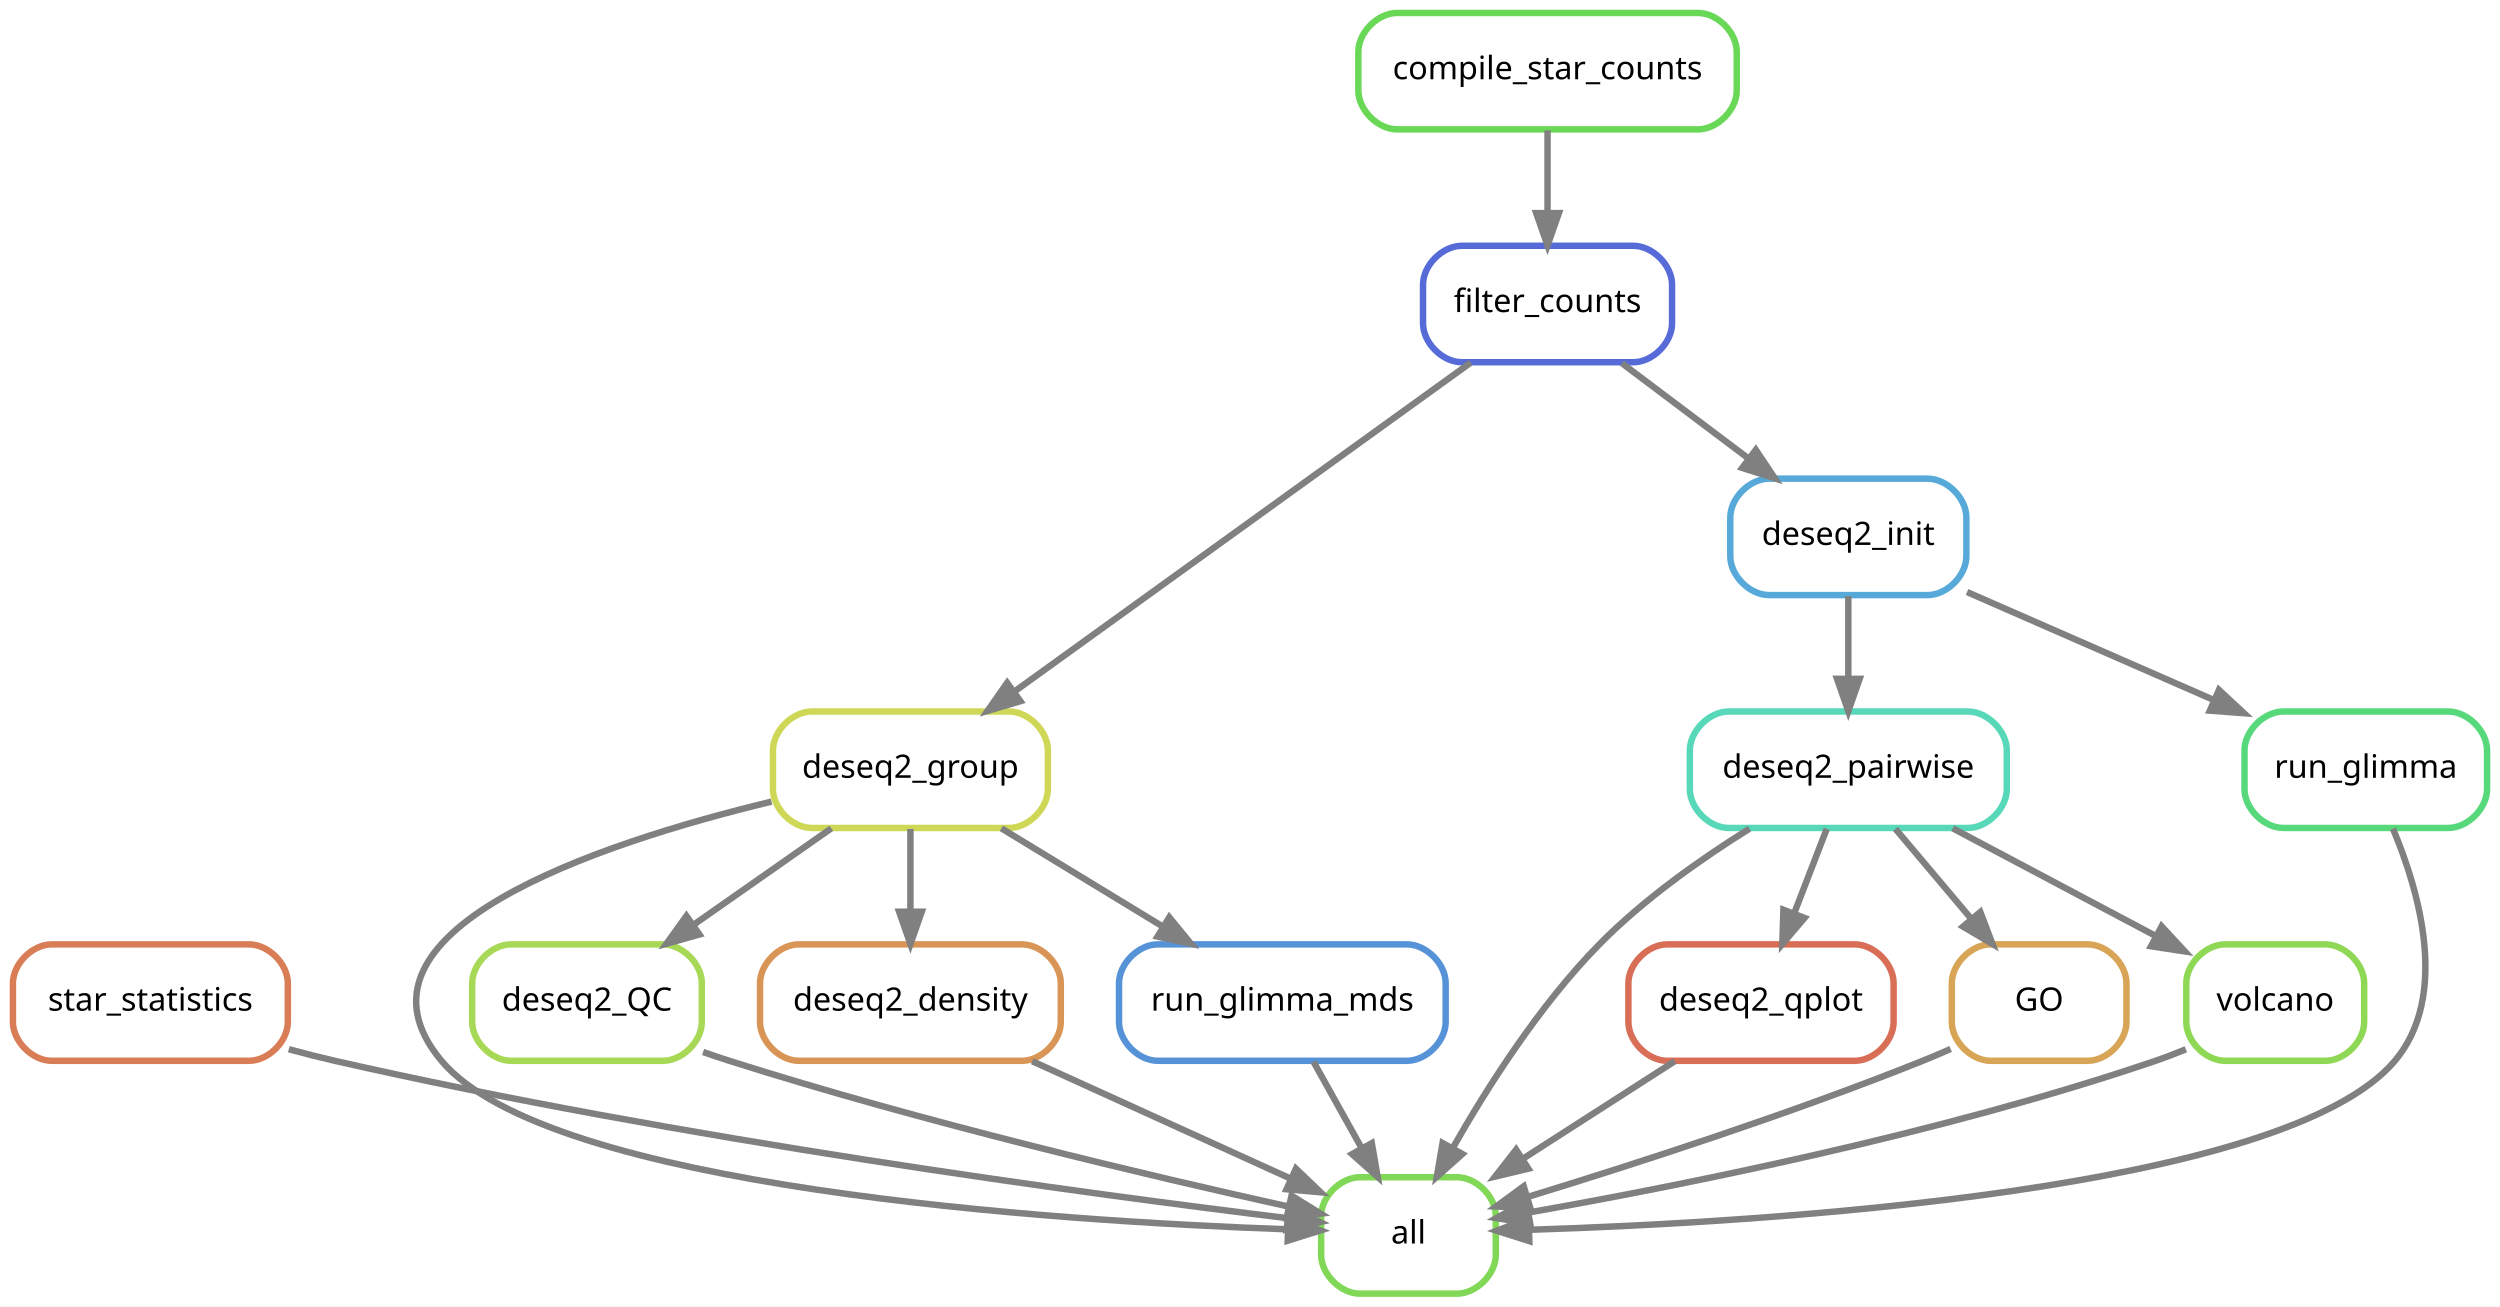
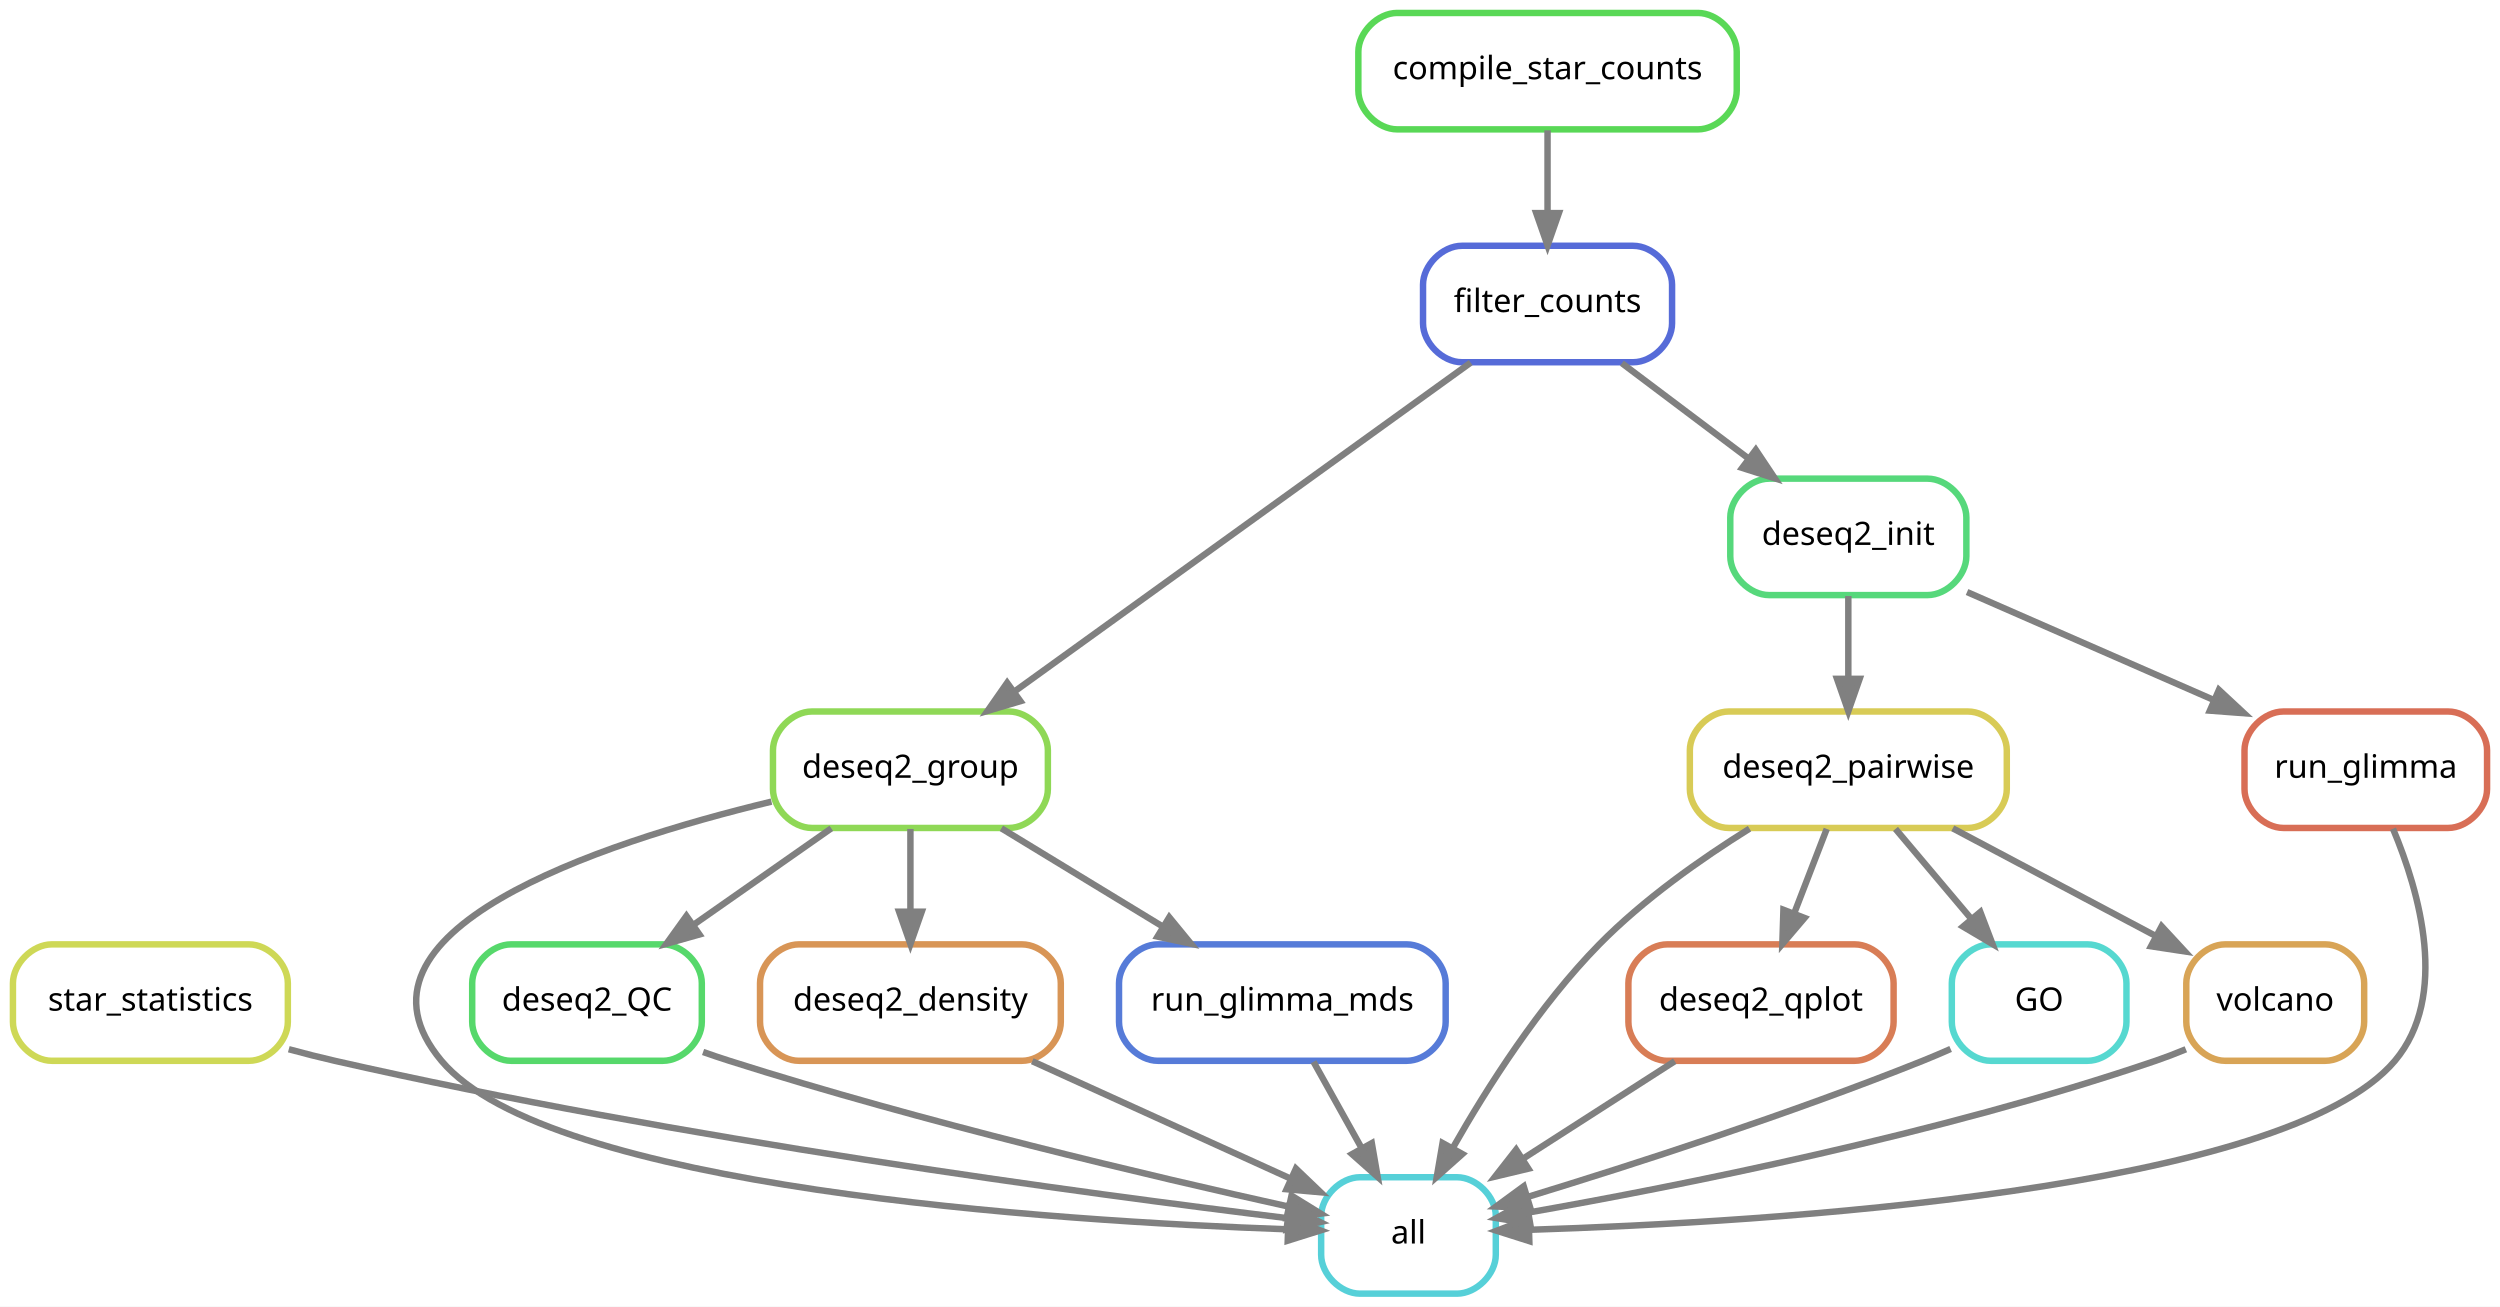
<svg xmlns="http://www.w3.org/2000/svg" width="773pt" height="404pt" viewBox="0.00 0.00 773.00 404.00">
  <g id="graph0" class="graph" transform="scale(1 1) rotate(0) translate(4 400)">
    <polygon fill="white" stroke="none" points="-4,4 -4,-400 769,-400 769,4 -4,4" />
    <g id="node1" class="node">
-       <path fill="none" stroke="#80d856" stroke-width="2" d="M446.5,-36C446.5,-36 416.5,-36 416.5,-36 410.5,-36 404.5,-30 404.5,-24 404.5,-24 404.5,-12 404.5,-12 404.5,-6 410.5,-0 416.5,-0 416.5,-0 446.5,-0 446.5,-0 452.5,-0 458.5,-6 458.5,-12 458.5,-12 458.5,-24 458.5,-24 458.5,-30 452.5,-36 446.5,-36" />
+       <path fill="none" stroke="#56d0d8" stroke-width="2" d="M446.5,-36C446.5,-36 416.5,-36 416.5,-36 410.5,-36 404.5,-30 404.5,-24 404.5,-24 404.5,-12 404.5,-12 404.5,-6 410.5,-0 416.5,-0 416.5,-0 446.5,-0 446.5,-0 452.5,-0 458.5,-6 458.5,-12 458.5,-12 458.5,-24 458.5,-24 458.5,-30 452.5,-36 446.5,-36" />
      <text text-anchor="middle" x="431.5" y="-15.5" font-family="sans" font-size="10.00">all</text>
    </g>
    <g id="node2" class="node">
-       <path fill="none" stroke="#d87d56" stroke-width="2" d="M73,-108C73,-108 12,-108 12,-108 6,-108 0,-102 0,-96 0,-96 0,-84 0,-84 0,-78 6,-72 12,-72 12,-72 73,-72 73,-72 79,-72 85,-78 85,-84 85,-84 85,-96 85,-96 85,-102 79,-108 73,-108" />
+       <path fill="none" stroke="#ced856" stroke-width="2" d="M73,-108C73,-108 12,-108 12,-108 6,-108 0,-102 0,-96 0,-96 0,-84 0,-84 0,-78 6,-72 12,-72 12,-72 73,-72 73,-72 79,-72 85,-78 85,-84 85,-84 85,-96 85,-96 85,-102 79,-108 73,-108" />
      <text text-anchor="middle" x="42.5" y="-87.5" font-family="sans" font-size="10.00">star_statistics</text>
    </g>
-     <g id="edge4" class="edge">
+     <g id="edge8" class="edge">
      <path fill="none" stroke="grey" stroke-width="2" d="M85.29,-75.58C90.061,-74.281 94.868,-73.055 99.5,-72 205.212,-47.908 332.311,-30.874 394.104,-23.34" />
      <polygon fill="grey" stroke="grey" stroke-width="2" points="394.646,-26.8 404.156,-22.128 393.809,-19.85 394.646,-26.8" />
    </g>
    <g id="node3" class="node">
-       <path fill="none" stroke="#56d8b9" stroke-width="2" d="M604.5,-180C604.5,-180 530.5,-180 530.5,-180 524.5,-180 518.5,-174 518.5,-168 518.5,-168 518.5,-156 518.5,-156 518.5,-150 524.5,-144 530.5,-144 530.5,-144 604.5,-144 604.5,-144 610.5,-144 616.5,-150 616.5,-156 616.5,-156 616.5,-168 616.5,-168 616.5,-174 610.5,-180 604.5,-180" />
+       <path fill="none" stroke="#d8cb56" stroke-width="2" d="M604.5,-180C604.5,-180 530.5,-180 530.5,-180 524.5,-180 518.5,-174 518.5,-168 518.5,-168 518.5,-156 518.5,-156 518.5,-150 524.5,-144 530.5,-144 530.5,-144 604.5,-144 604.5,-144 610.5,-144 616.5,-150 616.5,-156 616.5,-156 616.5,-168 616.5,-168 616.5,-174 610.5,-180 604.5,-180" />
      <text text-anchor="middle" x="567.5" y="-159.5" font-family="sans" font-size="10.00">deseq2_pairwise</text>
    </g>
-     <g id="edge1" class="edge">
+     <g id="edge6" class="edge">
      <path fill="none" stroke="grey" stroke-width="2" d="M536.952,-143.779C521.922,-134.404 504.15,-121.89 490.5,-108 472.048,-89.223 455.912,-63.892 445.201,-45.055" />
      <polygon fill="grey" stroke="grey" stroke-width="2" points="448.161,-43.176 440.251,-36.127 442.039,-46.57 448.161,-43.176" />
    </g>
    <g id="node7" class="node">
-       <path fill="none" stroke="#d86e56" stroke-width="2" d="M569.5,-108C569.5,-108 511.5,-108 511.5,-108 505.5,-108 499.5,-102 499.5,-96 499.5,-96 499.5,-84 499.5,-84 499.5,-78 505.5,-72 511.5,-72 511.5,-72 569.5,-72 569.5,-72 575.5,-72 581.5,-78 581.5,-84 581.5,-84 581.5,-96 581.5,-96 581.5,-102 575.5,-108 569.5,-108" />
+       <path fill="none" stroke="#d87d56" stroke-width="2" d="M569.5,-108C569.5,-108 511.5,-108 511.5,-108 505.5,-108 499.5,-102 499.5,-96 499.5,-96 499.5,-84 499.5,-84 499.5,-78 505.5,-72 511.5,-72 511.5,-72 569.5,-72 569.5,-72 575.5,-72 581.5,-78 581.5,-84 581.5,-84 581.5,-96 581.5,-96 581.5,-102 575.5,-108 569.5,-108" />
      <text text-anchor="middle" x="540.5" y="-87.5" font-family="sans" font-size="10.00">deseq2_qplot</text>
    </g>
    <g id="edge15" class="edge">
      <path fill="none" stroke="grey" stroke-width="2" d="M560.826,-143.697C557.785,-135.813 554.117,-126.304 550.739,-117.546" />
      <polygon fill="grey" stroke="grey" stroke-width="2" points="553.962,-116.175 547.097,-108.104 547.431,-118.694 553.962,-116.175" />
    </g>
    <g id="node8" class="node">
-       <path fill="none" stroke="#d8a456" stroke-width="2" d="M641.5,-108C641.5,-108 611.5,-108 611.5,-108 605.5,-108 599.5,-102 599.5,-96 599.5,-96 599.5,-84 599.5,-84 599.5,-78 605.5,-72 611.5,-72 611.5,-72 641.5,-72 641.5,-72 647.5,-72 653.5,-78 653.5,-84 653.5,-84 653.5,-96 653.5,-96 653.5,-102 647.5,-108 641.5,-108" />
+       <path fill="none" stroke="#56d8d0" stroke-width="2" d="M641.5,-108C641.5,-108 611.5,-108 611.5,-108 605.5,-108 599.5,-102 599.5,-96 599.5,-96 599.5,-84 599.5,-84 599.5,-78 605.5,-72 611.5,-72 611.5,-72 641.5,-72 641.5,-72 647.5,-72 653.5,-78 653.5,-84 653.5,-84 653.5,-96 653.5,-96 653.5,-102 647.5,-108 641.5,-108" />
      <text text-anchor="middle" x="626.5" y="-87.5" font-family="sans" font-size="10.00">GO</text>
    </g>
    <g id="edge16" class="edge">
      <path fill="none" stroke="grey" stroke-width="2" d="M582.084,-143.697C589.158,-135.305 597.783,-125.07 605.545,-115.861" />
      <polygon fill="grey" stroke="grey" stroke-width="2" points="608.315,-118.006 612.083,-108.104 602.963,-113.495 608.315,-118.006" />
    </g>
    <g id="node9" class="node">
-       <path fill="none" stroke="#8fd856" stroke-width="2" d="M715,-108C715,-108 684,-108 684,-108 678,-108 672,-102 672,-96 672,-96 672,-84 672,-84 672,-78 678,-72 684,-72 684,-72 715,-72 715,-72 721,-72 727,-78 727,-84 727,-84 727,-96 727,-96 727,-102 721,-108 715,-108" />
+       <path fill="none" stroke="#d8a456" stroke-width="2" d="M715,-108C715,-108 684,-108 684,-108 678,-108 672,-102 672,-96 672,-96 672,-84 672,-84 672,-78 678,-72 684,-72 684,-72 715,-72 715,-72 721,-72 727,-78 727,-84 727,-84 727,-96 727,-96 727,-102 721,-108 715,-108" />
      <text text-anchor="middle" x="699.5" y="-87.5" font-family="sans" font-size="10.00">volcano</text>
    </g>
    <g id="edge17" class="edge">
      <path fill="none" stroke="grey" stroke-width="2" d="M599.791,-143.876C618.767,-133.813 642.826,-121.055 662.556,-110.592" />
      <polygon fill="grey" stroke="grey" stroke-width="2" points="664.372,-113.59 671.567,-105.813 661.092,-107.406 664.372,-113.59" />
    </g>
    <g id="node4" class="node">
-       <path fill="none" stroke="#ced856" stroke-width="2" d="M308,-180C308,-180 247,-180 247,-180 241,-180 235,-174 235,-168 235,-168 235,-156 235,-156 235,-150 241,-144 247,-144 247,-144 308,-144 308,-144 314,-144 320,-150 320,-156 320,-156 320,-168 320,-168 320,-174 314,-180 308,-180" />
+       <path fill="none" stroke="#8fd856" stroke-width="2" d="M308,-180C308,-180 247,-180 247,-180 241,-180 235,-174 235,-168 235,-168 235,-156 235,-156 235,-150 241,-144 247,-144 247,-144 308,-144 308,-144 314,-144 320,-150 320,-156 320,-156 320,-168 320,-168 320,-174 314,-180 308,-180" />
      <text text-anchor="middle" x="277.5" y="-159.5" font-family="sans" font-size="10.00">deseq2_group</text>
    </g>
-     <g id="edge3" class="edge">
+     <g id="edge2" class="edge">
      <path fill="none" stroke="grey" stroke-width="2" d="M234.544,-152.14C180.623,-139.119 99.007,-111.952 132.5,-72 165.508,-32.627 321.584,-22.486 394.189,-19.887" />
      <polygon fill="grey" stroke="grey" stroke-width="2" points="394.392,-23.383 404.271,-19.556 394.162,-16.387 394.392,-23.383" />
    </g>
    <g id="node5" class="node">
-       <path fill="none" stroke="#a7d856" stroke-width="2" d="M201,-108C201,-108 154,-108 154,-108 148,-108 142,-102 142,-96 142,-96 142,-84 142,-84 142,-78 148,-72 154,-72 154,-72 201,-72 201,-72 207,-72 213,-78 213,-84 213,-84 213,-96 213,-96 213,-102 207,-108 201,-108" />
+       <path fill="none" stroke="#56d86b" stroke-width="2" d="M201,-108C201,-108 154,-108 154,-108 148,-108 142,-102 142,-96 142,-96 142,-84 142,-84 142,-78 148,-72 154,-72 154,-72 201,-72 201,-72 207,-72 213,-78 213,-84 213,-84 213,-96 213,-96 213,-102 207,-108 201,-108" />
      <text text-anchor="middle" x="177.5" y="-87.5" font-family="sans" font-size="10.00">deseq2_QC</text>
    </g>
    <g id="edge13" class="edge">
      <path fill="none" stroke="grey" stroke-width="2" d="M253.037,-143.876C240.204,-134.893 224.304,-123.763 210.406,-114.034" />
      <polygon fill="grey" stroke="grey" stroke-width="2" points="212.256,-111.057 202.057,-108.19 208.242,-116.792 212.256,-111.057" />
    </g>
    <g id="node6" class="node">
      <path fill="none" stroke="#d89556" stroke-width="2" d="M312,-108C312,-108 243,-108 243,-108 237,-108 231,-102 231,-96 231,-96 231,-84 231,-84 231,-78 237,-72 243,-72 243,-72 312,-72 312,-72 318,-72 324,-78 324,-84 324,-84 324,-96 324,-96 324,-102 318,-108 312,-108" />
      <text text-anchor="middle" x="277.5" y="-87.5" font-family="sans" font-size="10.00">deseq2_density</text>
    </g>
    <g id="edge14" class="edge">
      <path fill="none" stroke="grey" stroke-width="2" d="M277.5,-143.697C277.5,-135.983 277.5,-126.712 277.5,-118.112" />
      <polygon fill="grey" stroke="grey" stroke-width="2" points="281,-118.104 277.5,-108.104 274,-118.104 281,-118.104" />
    </g>
    <g id="node11" class="node">
-       <path fill="none" stroke="#5692d8" stroke-width="2" d="M431,-108C431,-108 354,-108 354,-108 348,-108 342,-102 342,-96 342,-96 342,-84 342,-84 342,-78 348,-72 354,-72 354,-72 431,-72 431,-72 437,-72 443,-78 443,-84 443,-84 443,-96 443,-96 443,-102 437,-108 431,-108" />
+       <path fill="none" stroke="#567bd8" stroke-width="2" d="M431,-108C431,-108 354,-108 354,-108 348,-108 342,-102 342,-96 342,-96 342,-84 342,-84 342,-78 348,-72 354,-72 354,-72 431,-72 431,-72 437,-72 443,-78 443,-84 443,-84 443,-96 443,-96 443,-102 437,-108 431,-108" />
      <text text-anchor="middle" x="392.5" y="-87.5" font-family="sans" font-size="10.00">run_glimma_mds</text>
    </g>
    <g id="edge19" class="edge">
      <path fill="none" stroke="grey" stroke-width="2" d="M305.632,-143.876C320.668,-134.724 339.367,-123.342 355.56,-113.485" />
      <polygon fill="grey" stroke="grey" stroke-width="2" points="357.538,-116.379 364.26,-108.19 353.898,-110.4 357.538,-116.379" />
    </g>
-     <g id="edge7" class="edge">
+     <g id="edge5" class="edge">
      <path fill="none" stroke="grey" stroke-width="2" d="M213.392,-74.724C216.122,-73.764 218.847,-72.844 221.5,-72 281.251,-52.995 352.262,-36.261 394.512,-26.904" />
      <polygon fill="grey" stroke="grey" stroke-width="2" points="395.337,-30.306 404.354,-24.742 393.836,-23.469 395.337,-30.306" />
    </g>
-     <g id="edge5" class="edge">
+     <g id="edge1" class="edge">
      <path fill="none" stroke="grey" stroke-width="2" d="M315.173,-71.876C339.542,-60.799 371.095,-46.457 395.19,-35.505" />
      <polygon fill="grey" stroke="grey" stroke-width="2" points="396.702,-38.662 404.357,-31.338 393.805,-32.29 396.702,-38.662" />
    </g>
-     <g id="edge2" class="edge">
+     <g id="edge10" class="edge">
      <path fill="none" stroke="grey" stroke-width="2" d="M513.836,-71.876C499.716,-62.808 482.189,-51.552 466.939,-41.759" />
      <polygon fill="grey" stroke="grey" stroke-width="2" points="468.573,-38.648 458.267,-36.19 464.79,-44.538 468.573,-38.648" />
    </g>
-     <g id="edge6" class="edge">
+     <g id="edge4" class="edge">
      <path fill="none" stroke="grey" stroke-width="2" d="M599.132,-75.663C596.238,-74.377 593.323,-73.132 590.5,-72 549.439,-55.53 501.065,-39.928 468.55,-29.973" />
      <polygon fill="grey" stroke="grey" stroke-width="2" points="469.165,-26.502 458.579,-26.945 467.131,-33.2 469.165,-26.502" />
    </g>
-     <g id="edge10" class="edge">
+     <g id="edge3" class="edge">
      <path fill="none" stroke="grey" stroke-width="2" d="M671.869,-75.565C668.745,-74.268 665.578,-73.048 662.5,-72 595.688,-49.256 514.703,-33.197 468.532,-25.075" />
      <polygon fill="grey" stroke="grey" stroke-width="2" points="469.126,-21.625 458.675,-23.369 467.932,-28.523 469.126,-21.625" />
    </g>
    <g id="node10" class="node">
-       <path fill="none" stroke="#56d87b" stroke-width="2" d="M753,-180C753,-180 702,-180 702,-180 696,-180 690,-174 690,-168 690,-168 690,-156 690,-156 690,-150 696,-144 702,-144 702,-144 753,-144 753,-144 759,-144 765,-150 765,-156 765,-156 765,-168 765,-168 765,-174 759,-180 753,-180" />
+       <path fill="none" stroke="#d86e56" stroke-width="2" d="M753,-180C753,-180 702,-180 702,-180 696,-180 690,-174 690,-168 690,-168 690,-156 690,-156 690,-150 696,-144 702,-144 702,-144 753,-144 753,-144 759,-144 765,-150 765,-156 765,-156 765,-168 765,-168 765,-174 759,-180 753,-180" />
      <text text-anchor="middle" x="727.5" y="-159.5" font-family="sans" font-size="10.00">run_glimma</text>
    </g>
    <g id="edge9" class="edge">
      <path fill="none" stroke="grey" stroke-width="2" d="M735.913,-143.758C744.171,-124.056 753.296,-91.966 736.5,-72 702.7,-31.82 542.82,-22.099 469.01,-19.749" />
      <polygon fill="grey" stroke="grey" stroke-width="2" points="468.866,-16.244 458.769,-19.453 468.664,-23.241 468.866,-16.244" />
    </g>
-     <g id="edge8" class="edge">
+     <g id="edge7" class="edge">
      <path fill="none" stroke="grey" stroke-width="2" d="M402.14,-71.697C406.627,-63.644 412.059,-53.895 417.024,-44.982" />
      <polygon fill="grey" stroke="grey" stroke-width="2" points="420.161,-46.544 421.97,-36.104 414.046,-43.137 420.161,-46.544" />
    </g>
    <g id="node12" class="node">
-       <path fill="none" stroke="#56a9d8" stroke-width="2" d="M592,-252C592,-252 543,-252 543,-252 537,-252 531,-246 531,-240 531,-240 531,-228 531,-228 531,-222 537,-216 543,-216 543,-216 592,-216 592,-216 598,-216 604,-222 604,-228 604,-228 604,-240 604,-240 604,-246 598,-252 592,-252" />
+       <path fill="none" stroke="#56d87b" stroke-width="2" d="M592,-252C592,-252 543,-252 543,-252 537,-252 531,-246 531,-240 531,-240 531,-228 531,-228 531,-222 537,-216 543,-216 543,-216 592,-216 592,-216 598,-216 604,-222 604,-228 604,-228 604,-240 604,-240 604,-246 598,-252 592,-252" />
      <text text-anchor="middle" x="567.5" y="-231.5" font-family="sans" font-size="10.00">deseq2_init</text>
    </g>
    <g id="edge11" class="edge">
      <path fill="none" stroke="grey" stroke-width="2" d="M567.5,-215.697C567.5,-207.983 567.5,-198.712 567.5,-190.112" />
      <polygon fill="grey" stroke="grey" stroke-width="2" points="571,-190.104 567.5,-180.104 564,-190.104 571,-190.104" />
    </g>
    <g id="edge18" class="edge">
      <path fill="none" stroke="grey" stroke-width="2" d="M604.207,-216.941C626.85,-207.034 656.114,-194.231 680.449,-183.585" />
      <polygon fill="grey" stroke="grey" stroke-width="2" points="682.094,-186.685 689.853,-179.471 679.288,-180.272 682.094,-186.685" />
    </g>
    <g id="node13" class="node">
      <path fill="none" stroke="#566bd8" stroke-width="2" d="M501,-324C501,-324 448,-324 448,-324 442,-324 436,-318 436,-312 436,-312 436,-300 436,-300 436,-294 442,-288 448,-288 448,-288 501,-288 501,-288 507,-288 513,-294 513,-300 513,-300 513,-312 513,-312 513,-318 507,-324 501,-324" />
      <text text-anchor="middle" x="474.5" y="-303.5" font-family="sans" font-size="10.00">filter_counts</text>
    </g>
    <g id="edge12" class="edge">
      <path fill="none" stroke="grey" stroke-width="2" d="M450.737,-287.871C415.535,-262.497 349.439,-214.854 309.85,-186.318" />
      <polygon fill="grey" stroke="grey" stroke-width="2" points="311.506,-183.197 301.347,-180.189 307.413,-188.876 311.506,-183.197" />
    </g>
    <g id="edge20" class="edge">
      <path fill="none" stroke="grey" stroke-width="2" d="M497.489,-287.697C509.314,-278.796 523.892,-267.823 536.679,-258.199" />
      <polygon fill="grey" stroke="grey" stroke-width="2" points="538.891,-260.915 544.776,-252.104 534.681,-255.322 538.891,-260.915" />
    </g>
    <g id="node14" class="node">
-       <path fill="none" stroke="#68d856" stroke-width="2" d="M521,-396C521,-396 428,-396 428,-396 422,-396 416,-390 416,-384 416,-384 416,-372 416,-372 416,-366 422,-360 428,-360 428,-360 521,-360 521,-360 527,-360 533,-366 533,-372 533,-372 533,-384 533,-384 533,-390 527,-396 521,-396" />
+       <path fill="none" stroke="#59d856" stroke-width="2" d="M521,-396C521,-396 428,-396 428,-396 422,-396 416,-390 416,-384 416,-384 416,-372 416,-372 416,-366 422,-360 428,-360 428,-360 521,-360 521,-360 527,-360 533,-366 533,-372 533,-372 533,-384 533,-384 533,-390 527,-396 521,-396" />
      <text text-anchor="middle" x="474.5" y="-375.5" font-family="sans" font-size="10.00">compile_star_counts</text>
    </g>
    <g id="edge21" class="edge">
      <path fill="none" stroke="grey" stroke-width="2" d="M474.5,-359.697C474.5,-351.983 474.5,-342.712 474.5,-334.112" />
      <polygon fill="grey" stroke="grey" stroke-width="2" points="478,-334.104 474.5,-324.104 471,-334.104 478,-334.104" />
    </g>
  </g>
</svg>
